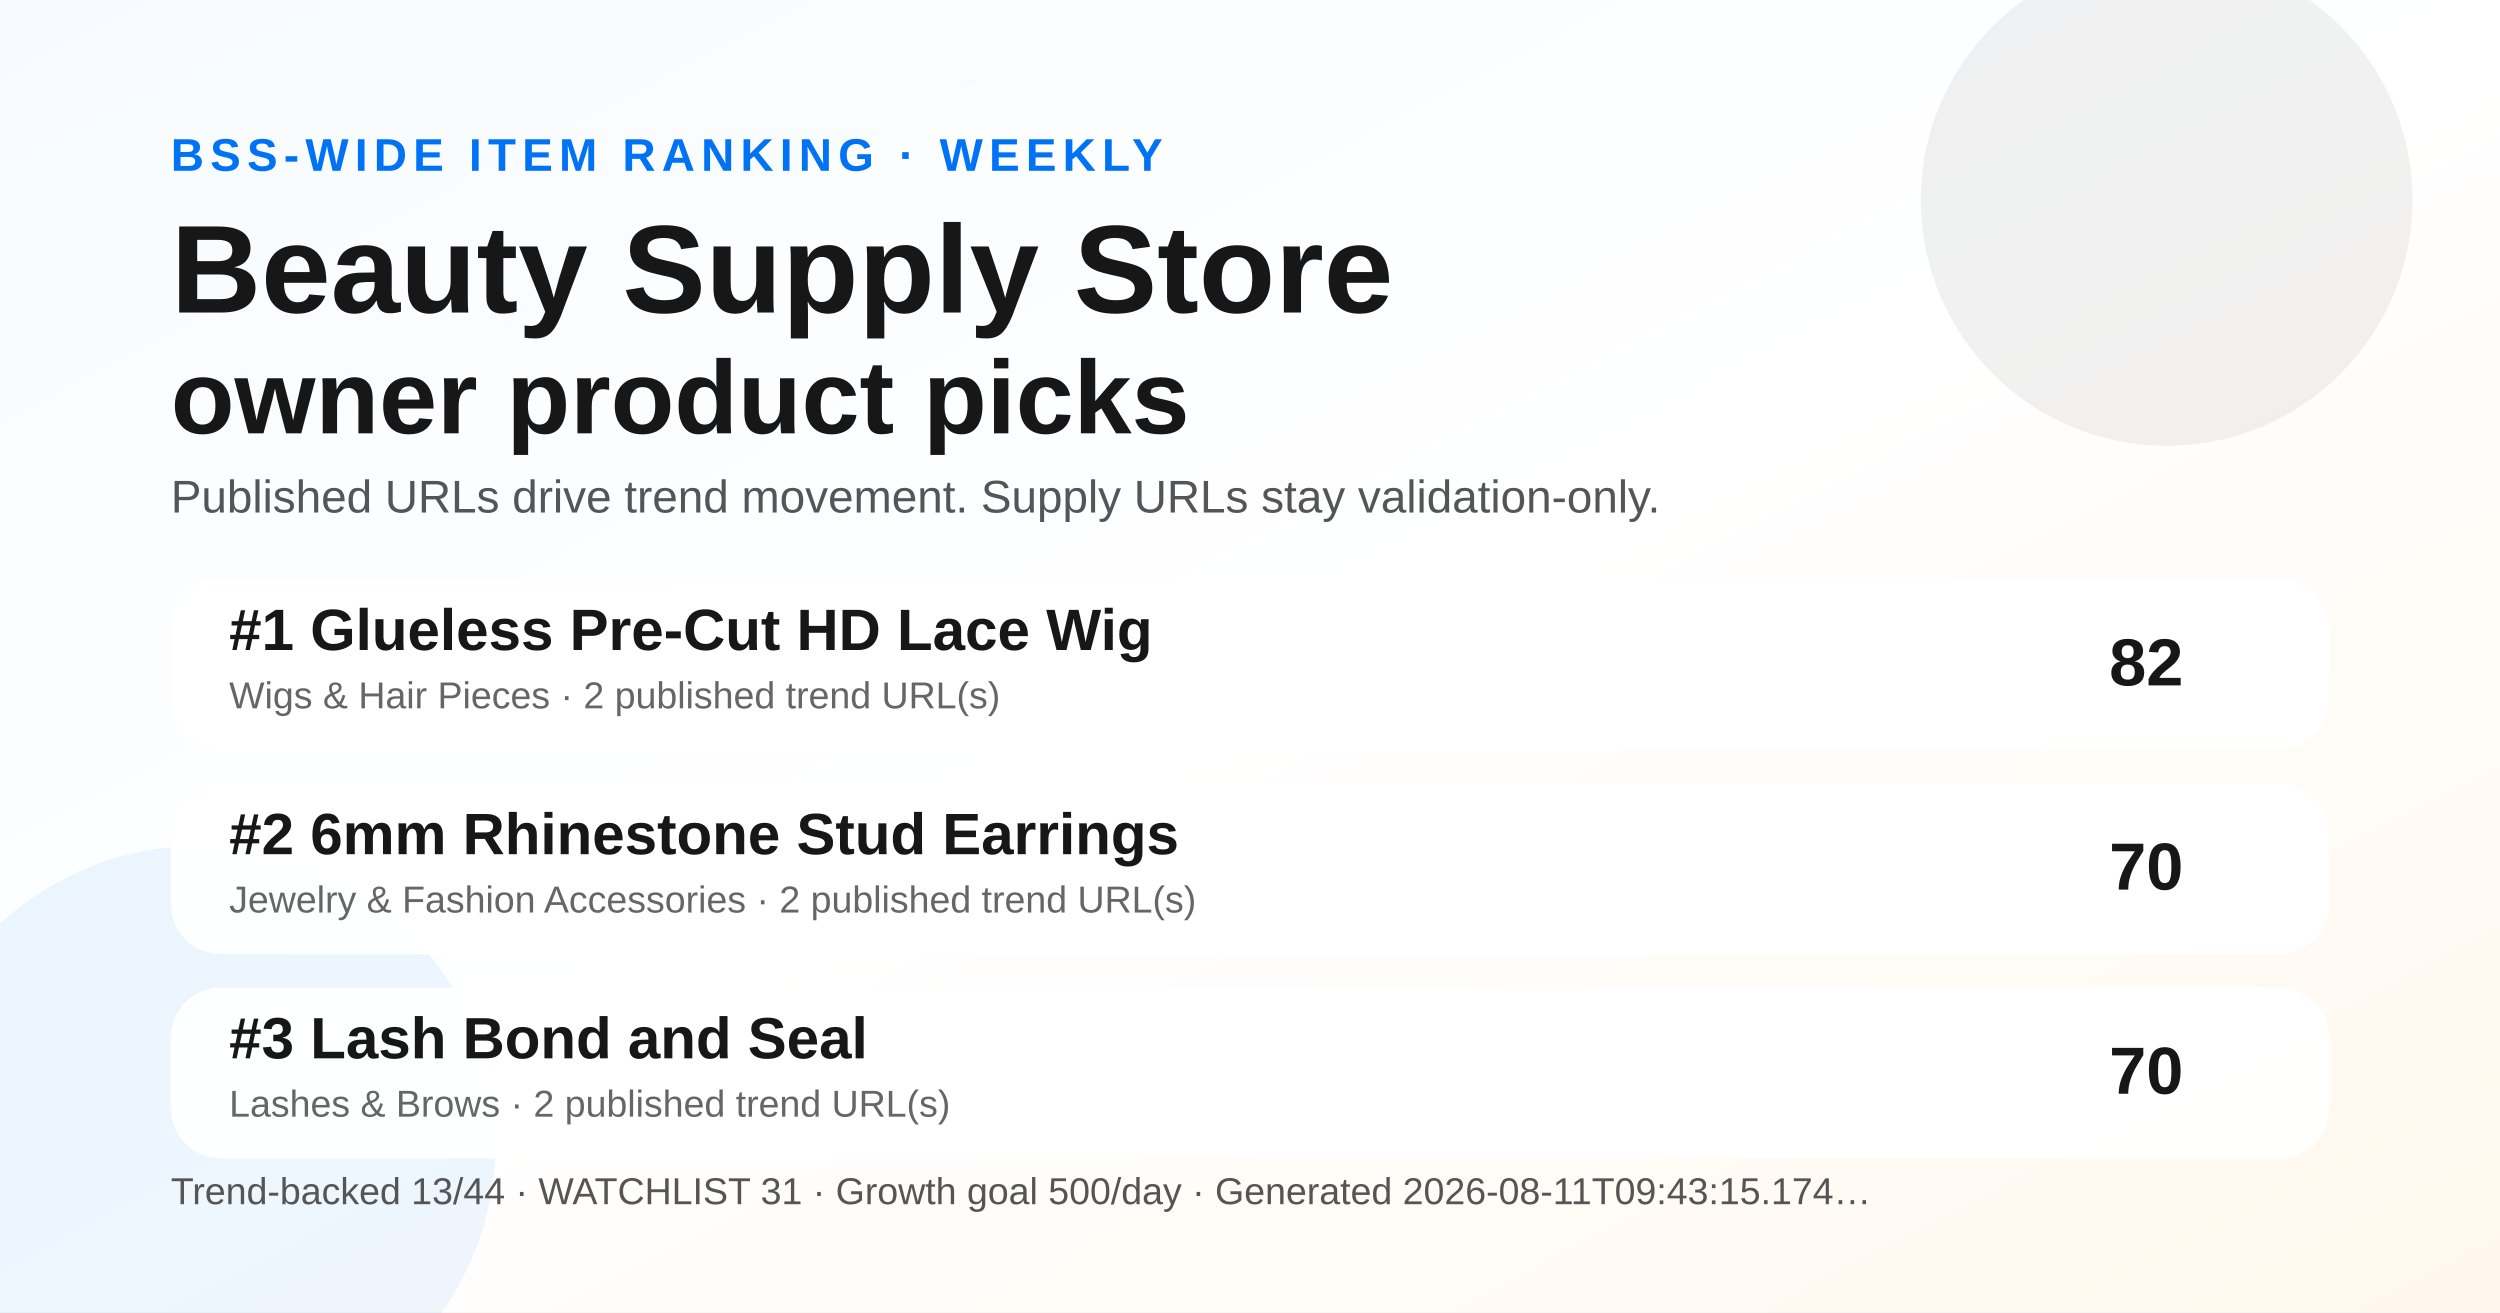
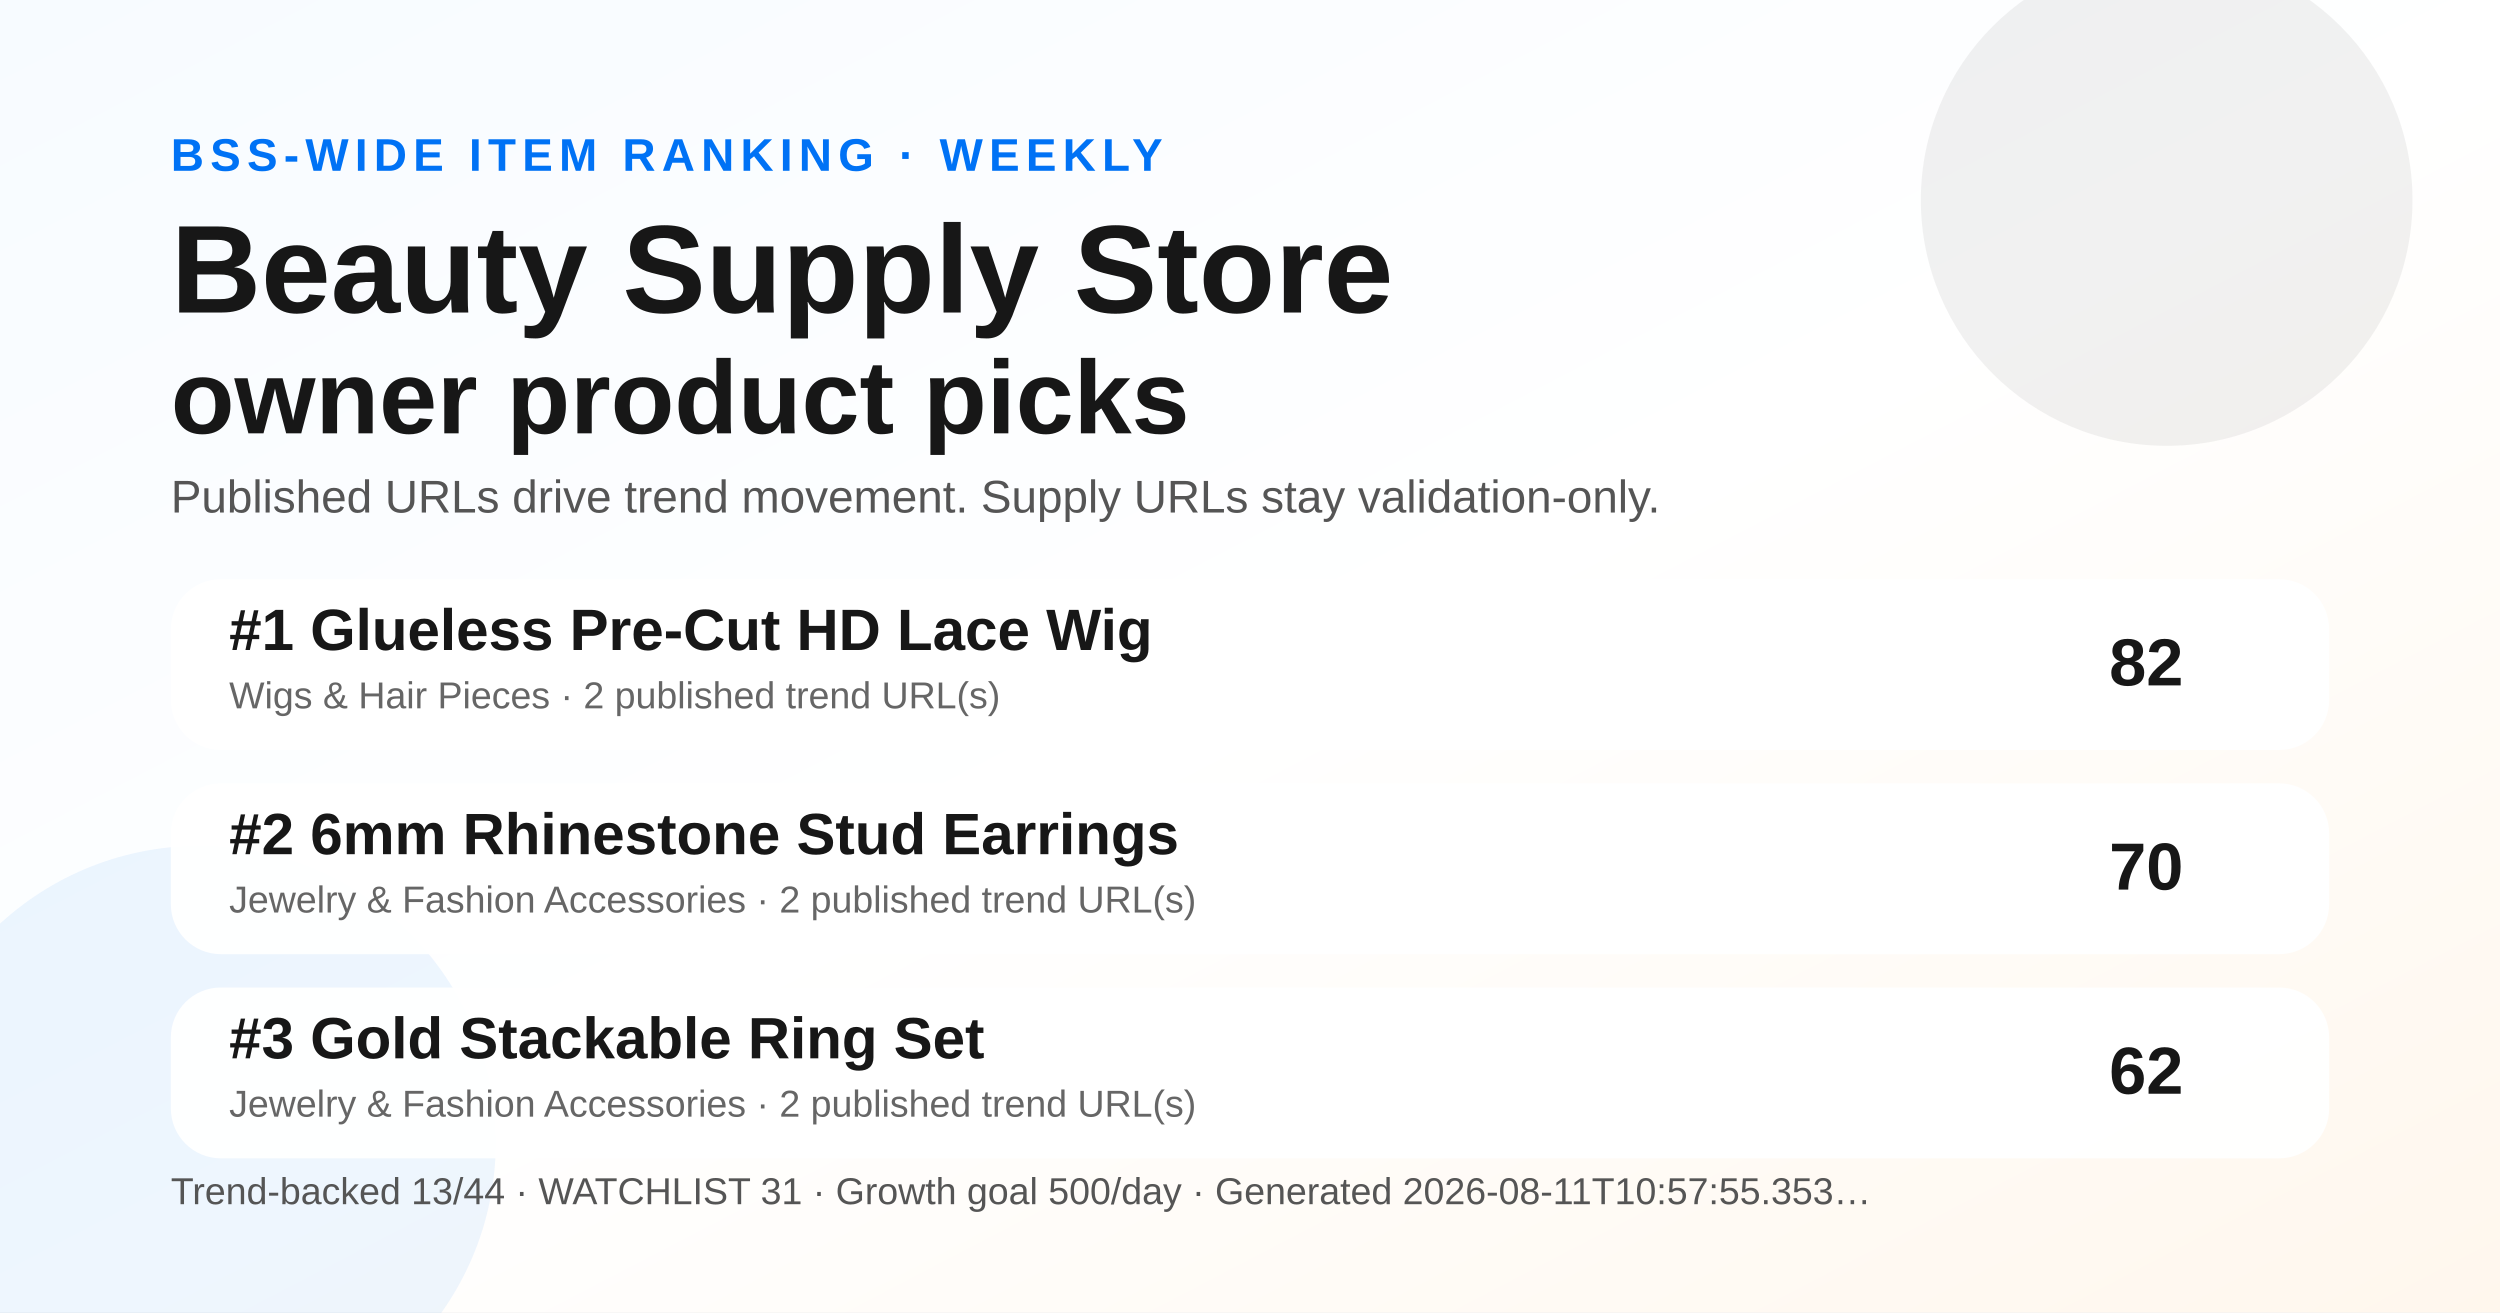
<svg xmlns="http://www.w3.org/2000/svg" width="1200" height="630" viewBox="0 0 1200 630" role="img" aria-label="Weekly BSS Trend Ranking social preview">
  <defs>
    <linearGradient id="bg" x1="0" y1="0" x2="1" y2="1">
      <stop offset="0" stop-color="#f7fbff" />
      <stop offset="0.52" stop-color="#ffffff" />
      <stop offset="1" stop-color="#fff7ed" />
    </linearGradient>
  </defs>
  <rect width="1200" height="630" fill="url(#bg)" />
  <circle cx="1040" cy="96" r="118" fill="#171717" opacity="0.06" />
  <circle cx="96" cy="548" r="142" fill="#0072f5" opacity="0.07" />
  <text x="82" y="82" font-family="Arial, Helvetica, sans-serif" font-size="22" font-weight="700" fill="#0072f5" letter-spacing="3">BSS-WIDE ITEM RANKING · WEEKLY</text>
  <text x="82" y="150" font-family="Arial, Helvetica, sans-serif" font-size="60" font-weight="800" fill="#171717">Beauty Supply Store</text>
  <text x="82" y="208" font-family="Arial, Helvetica, sans-serif" font-size="50" font-weight="800" fill="#171717">owner product picks</text>
  <text x="82" y="246" font-family="Arial, Helvetica, sans-serif" font-size="22" fill="#555555">Published URLs drive trend movement. Supply URLs stay validation-only.</text>
  <g transform="translate(82 278)">
    <rect width="1036" height="82" rx="24" fill="#ffffff" opacity="0.96" />
    <text x="28" y="34" font-family="Arial, Helvetica, sans-serif" font-size="28" font-weight="700" fill="#171717">#1 Glueless Pre-Cut HD Lace Wig</text>
    <text x="28" y="62" font-family="Arial, Helvetica, sans-serif" font-size="18" fill="#666666">Wigs &amp; Hair Pieces · 2 published trend URL(s)</text>
    <text x="966" y="51" text-anchor="end" font-family="Arial, Helvetica, sans-serif" font-size="32" font-weight="700" fill="#171717">82</text>
  </g>
  <g transform="translate(82 376)">
    <rect width="1036" height="82" rx="24" fill="#ffffff" opacity="0.96" />
    <text x="28" y="34" font-family="Arial, Helvetica, sans-serif" font-size="28" font-weight="700" fill="#171717">#2 6mm Rhinestone Stud Earrings</text>
    <text x="28" y="62" font-family="Arial, Helvetica, sans-serif" font-size="18" fill="#666666">Jewelry &amp; Fashion Accessories · 2 published trend URL(s)</text>
    <text x="966" y="51" text-anchor="end" font-family="Arial, Helvetica, sans-serif" font-size="32" font-weight="700" fill="#171717">70</text>
  </g>
  <g transform="translate(82 474)">
    <rect width="1036" height="82" rx="24" fill="#ffffff" opacity="0.96" />
-     <text x="28" y="34" font-family="Arial, Helvetica, sans-serif" font-size="28" font-weight="700" fill="#171717">#3 Lash Bond and Seal</text>
-     <text x="28" y="62" font-family="Arial, Helvetica, sans-serif" font-size="18" fill="#666666">Lashes &amp; Brows · 2 published trend URL(s)</text>
-     <text x="966" y="51" text-anchor="end" font-family="Arial, Helvetica, sans-serif" font-size="32" font-weight="700" fill="#171717">70</text>
+     <text x="28" y="34" font-family="Arial, Helvetica, sans-serif" font-size="28" font-weight="700" fill="#171717">#3 Gold Stackable Ring Set</text>
+     <text x="28" y="62" font-family="Arial, Helvetica, sans-serif" font-size="18" fill="#666666">Jewelry &amp; Fashion Accessories · 2 published trend URL(s)</text>
+     <text x="966" y="51" text-anchor="end" font-family="Arial, Helvetica, sans-serif" font-size="32" font-weight="700" fill="#171717">62</text>
  </g>
  <g transform="translate(82 578)">
-     <text font-family="Arial, Helvetica, sans-serif" font-size="18" fill="#555555">Trend-backed 13/44 · WATCHLIST 31 · Growth goal 500/day · Generated 2026-08-11T09:43:15.174…</text>
+     <text font-family="Arial, Helvetica, sans-serif" font-size="18" fill="#555555">Trend-backed 13/44 · WATCHLIST 31 · Growth goal 500/day · Generated 2026-08-11T10:57:55.353…</text>
  </g>
</svg>
